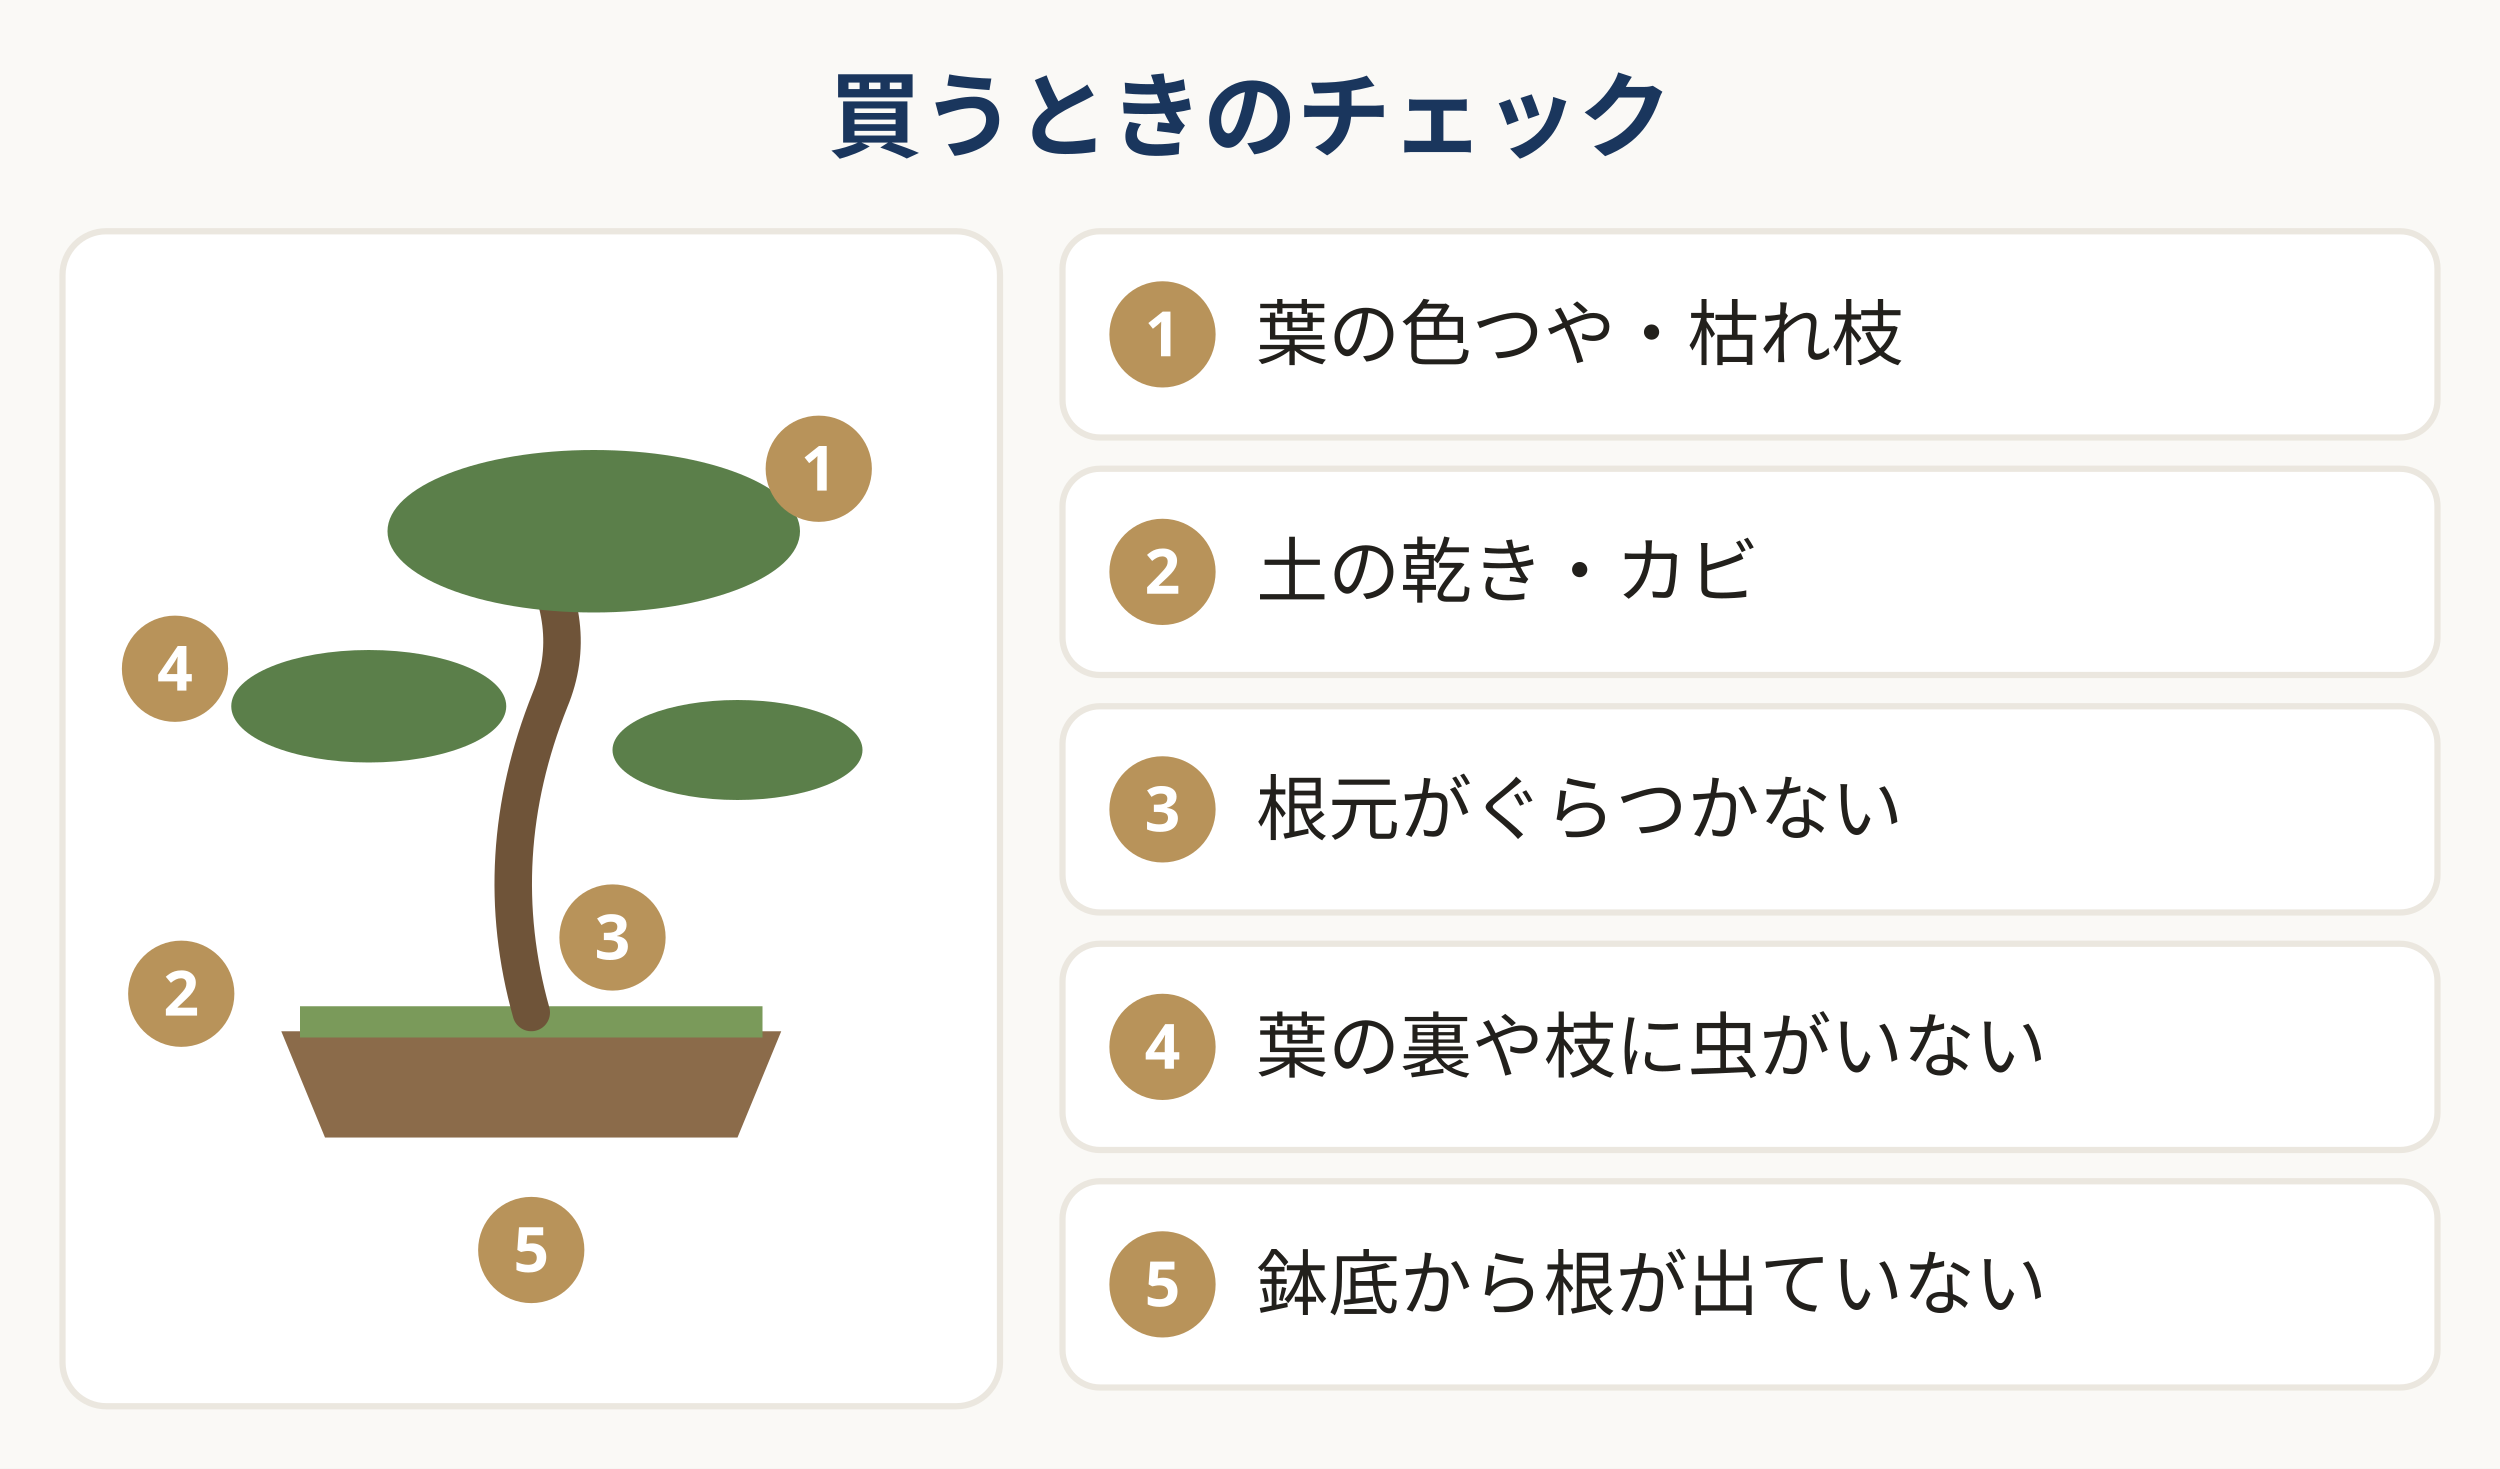
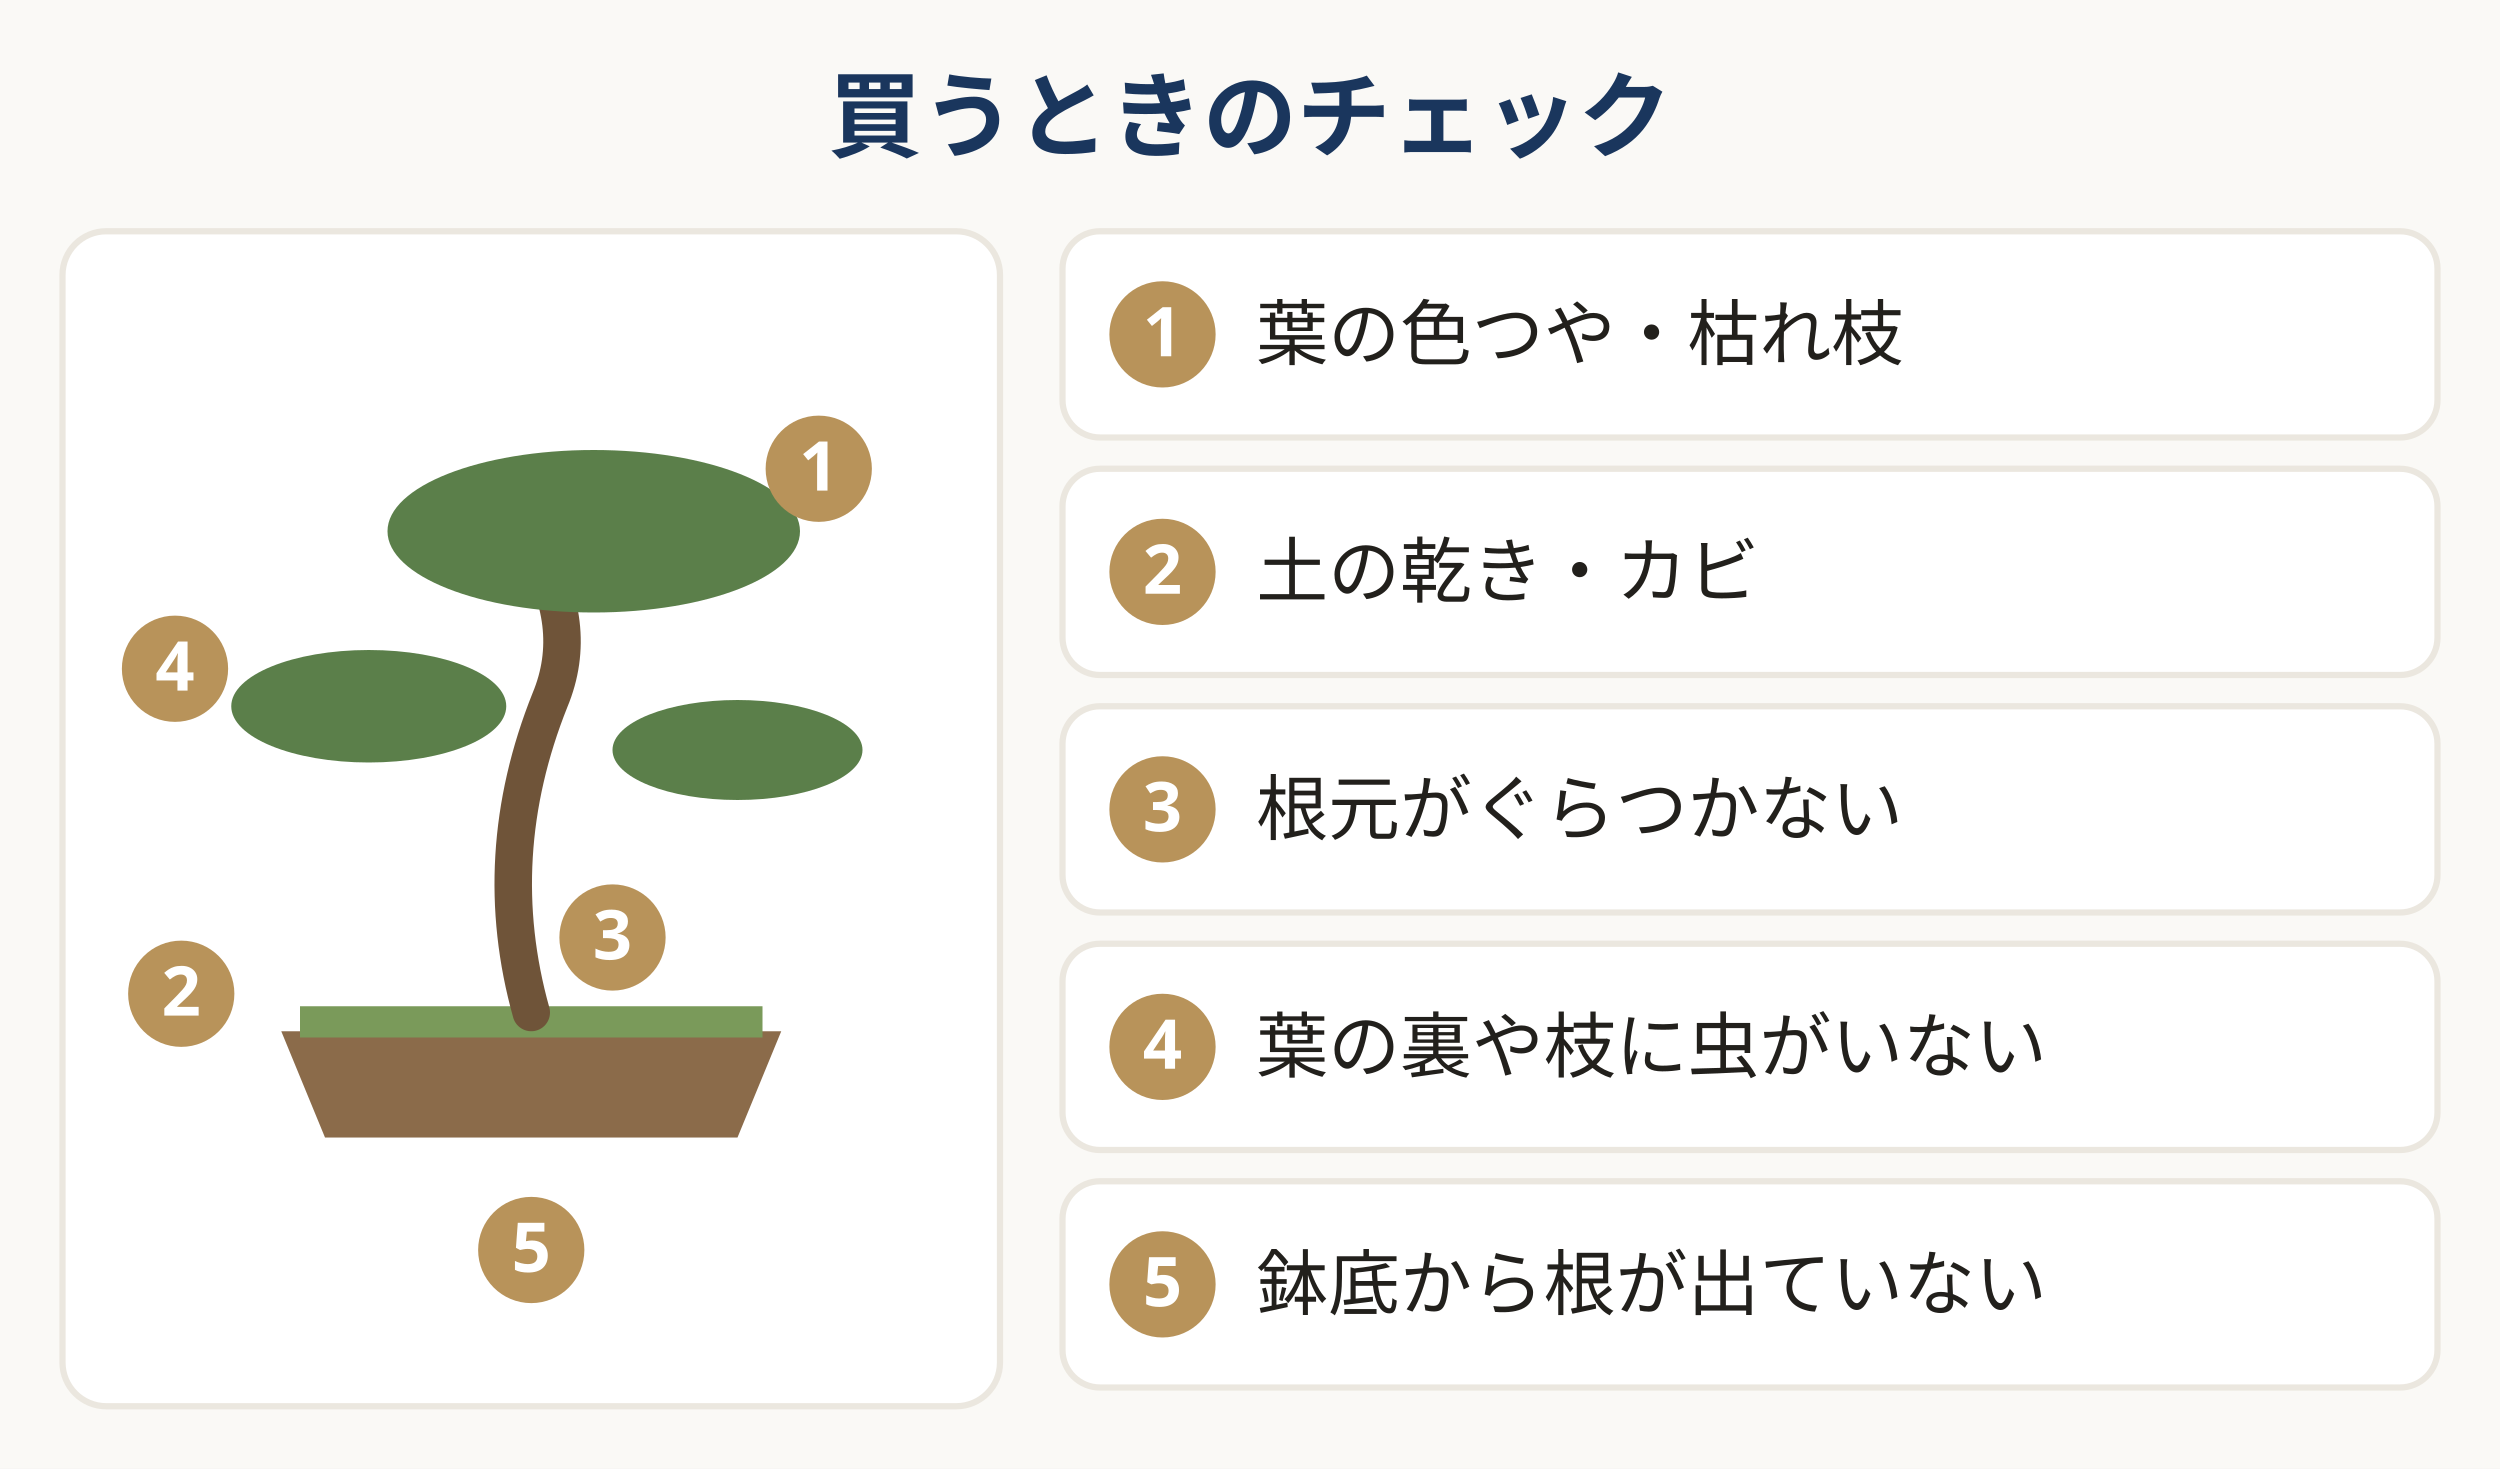
<svg xmlns="http://www.w3.org/2000/svg" viewBox="0 0 800 470" font-family="'Hiragino Sans','Noto Sans JP',sans-serif">
  <rect width="800" height="470" fill="#faf9f6" />
  <text x="400" y="48" text-anchor="middle" font-size="30" font-weight="700" fill="#1a365d">買うときのチェック</text>
  <rect x="20" y="74" width="300" height="376" rx="14" fill="#fff" stroke="#ebe7df" stroke-width="2" />
  <path d="M90 330 h160 l-14 34 h-132 z" fill="#8b6b4a" />
  <rect x="96" y="322" width="148" height="10" fill="#7a9a5a" />
  <path d="M170 324 q-14 -50 6 -100 q10 -24 -6 -50" stroke="#6f5439" stroke-width="12" fill="none" stroke-linecap="round" />
  <ellipse cx="190" cy="170" rx="66" ry="26" fill="#5b7f4a" />
  <ellipse cx="118" cy="226" rx="44" ry="18" fill="#5b7f4a" />
  <ellipse cx="236" cy="240" rx="40" ry="16" fill="#5b7f4a" />
-   <g fill="#b8935a" font-size="20" font-weight="700" text-anchor="middle">
+   <g fill="#b8935a" font-size="22" font-weight="700" text-anchor="middle">
    <circle cx="262" cy="150" r="17" />
    <circle cx="56" cy="214" r="17" />
    <circle cx="58" cy="318" r="17" />
    <circle cx="196" cy="300" r="17" />
    <circle cx="170" cy="400" r="17" />
  </g>
-   <g fill="#fff" font-size="20" font-weight="700" text-anchor="middle">
+   <g fill="#fff" font-size="22" font-weight="700" text-anchor="middle">
    <text x="262" y="157">1</text>
    <text x="56" y="221">4</text>
    <text x="58" y="325">2</text>
    <text x="196" y="307">3</text>
    <text x="170" y="407">5</text>
  </g>
  <g font-size="23" fill="#22201c">
    <rect x="340" y="74" width="440" height="66" rx="12" fill="#fff" stroke="#ebe7df" stroke-width="2" />
    <circle cx="372" cy="107" r="17" fill="#b8935a" />
-     <text x="372" y="114" text-anchor="middle" font-size="20" font-weight="700" fill="#fff">1</text>
+     <text x="372" y="114" text-anchor="middle" font-size="22" font-weight="700" fill="#fff">1</text>
    <text x="402" y="115">葉の色つや・枯れ枝</text>
    <rect x="340" y="150" width="440" height="66" rx="12" fill="#fff" stroke="#ebe7df" stroke-width="2" />
    <circle cx="372" cy="183" r="17" fill="#b8935a" />
-     <text x="372" y="190" text-anchor="middle" font-size="20" font-weight="700" fill="#fff">2</text>
+     <text x="372" y="190" text-anchor="middle" font-size="22" font-weight="700" fill="#fff">2</text>
    <text x="402" y="191">土の乾き・カビ</text>
    <rect x="340" y="226" width="440" height="66" rx="12" fill="#fff" stroke="#ebe7df" stroke-width="2" />
    <circle cx="372" cy="259" r="17" fill="#b8935a" />
-     <text x="372" y="266" text-anchor="middle" font-size="20" font-weight="700" fill="#fff">3</text>
+     <text x="372" y="266" text-anchor="middle" font-size="22" font-weight="700" fill="#fff">3</text>
    <text x="402" y="267">根元がぐらつかない</text>
    <rect x="340" y="302" width="440" height="66" rx="12" fill="#fff" stroke="#ebe7df" stroke-width="2" />
    <circle cx="372" cy="335" r="17" fill="#b8935a" />
-     <text x="372" y="342" text-anchor="middle" font-size="20" font-weight="700" fill="#fff">4</text>
+     <text x="372" y="342" text-anchor="middle" font-size="22" font-weight="700" fill="#fff">4</text>
    <text x="402" y="343">葉の裏や枝に虫がいない</text>
    <rect x="340" y="378" width="440" height="66" rx="12" fill="#fff" stroke="#ebe7df" stroke-width="2" />
    <circle cx="372" cy="411" r="17" fill="#b8935a" />
-     <text x="372" y="418" text-anchor="middle" font-size="20" font-weight="700" fill="#fff">5</text>
+     <text x="372" y="418" text-anchor="middle" font-size="22" font-weight="700" fill="#fff">5</text>
    <text x="402" y="419">鉢底から根が出ていない</text>
  </g>
</svg>
